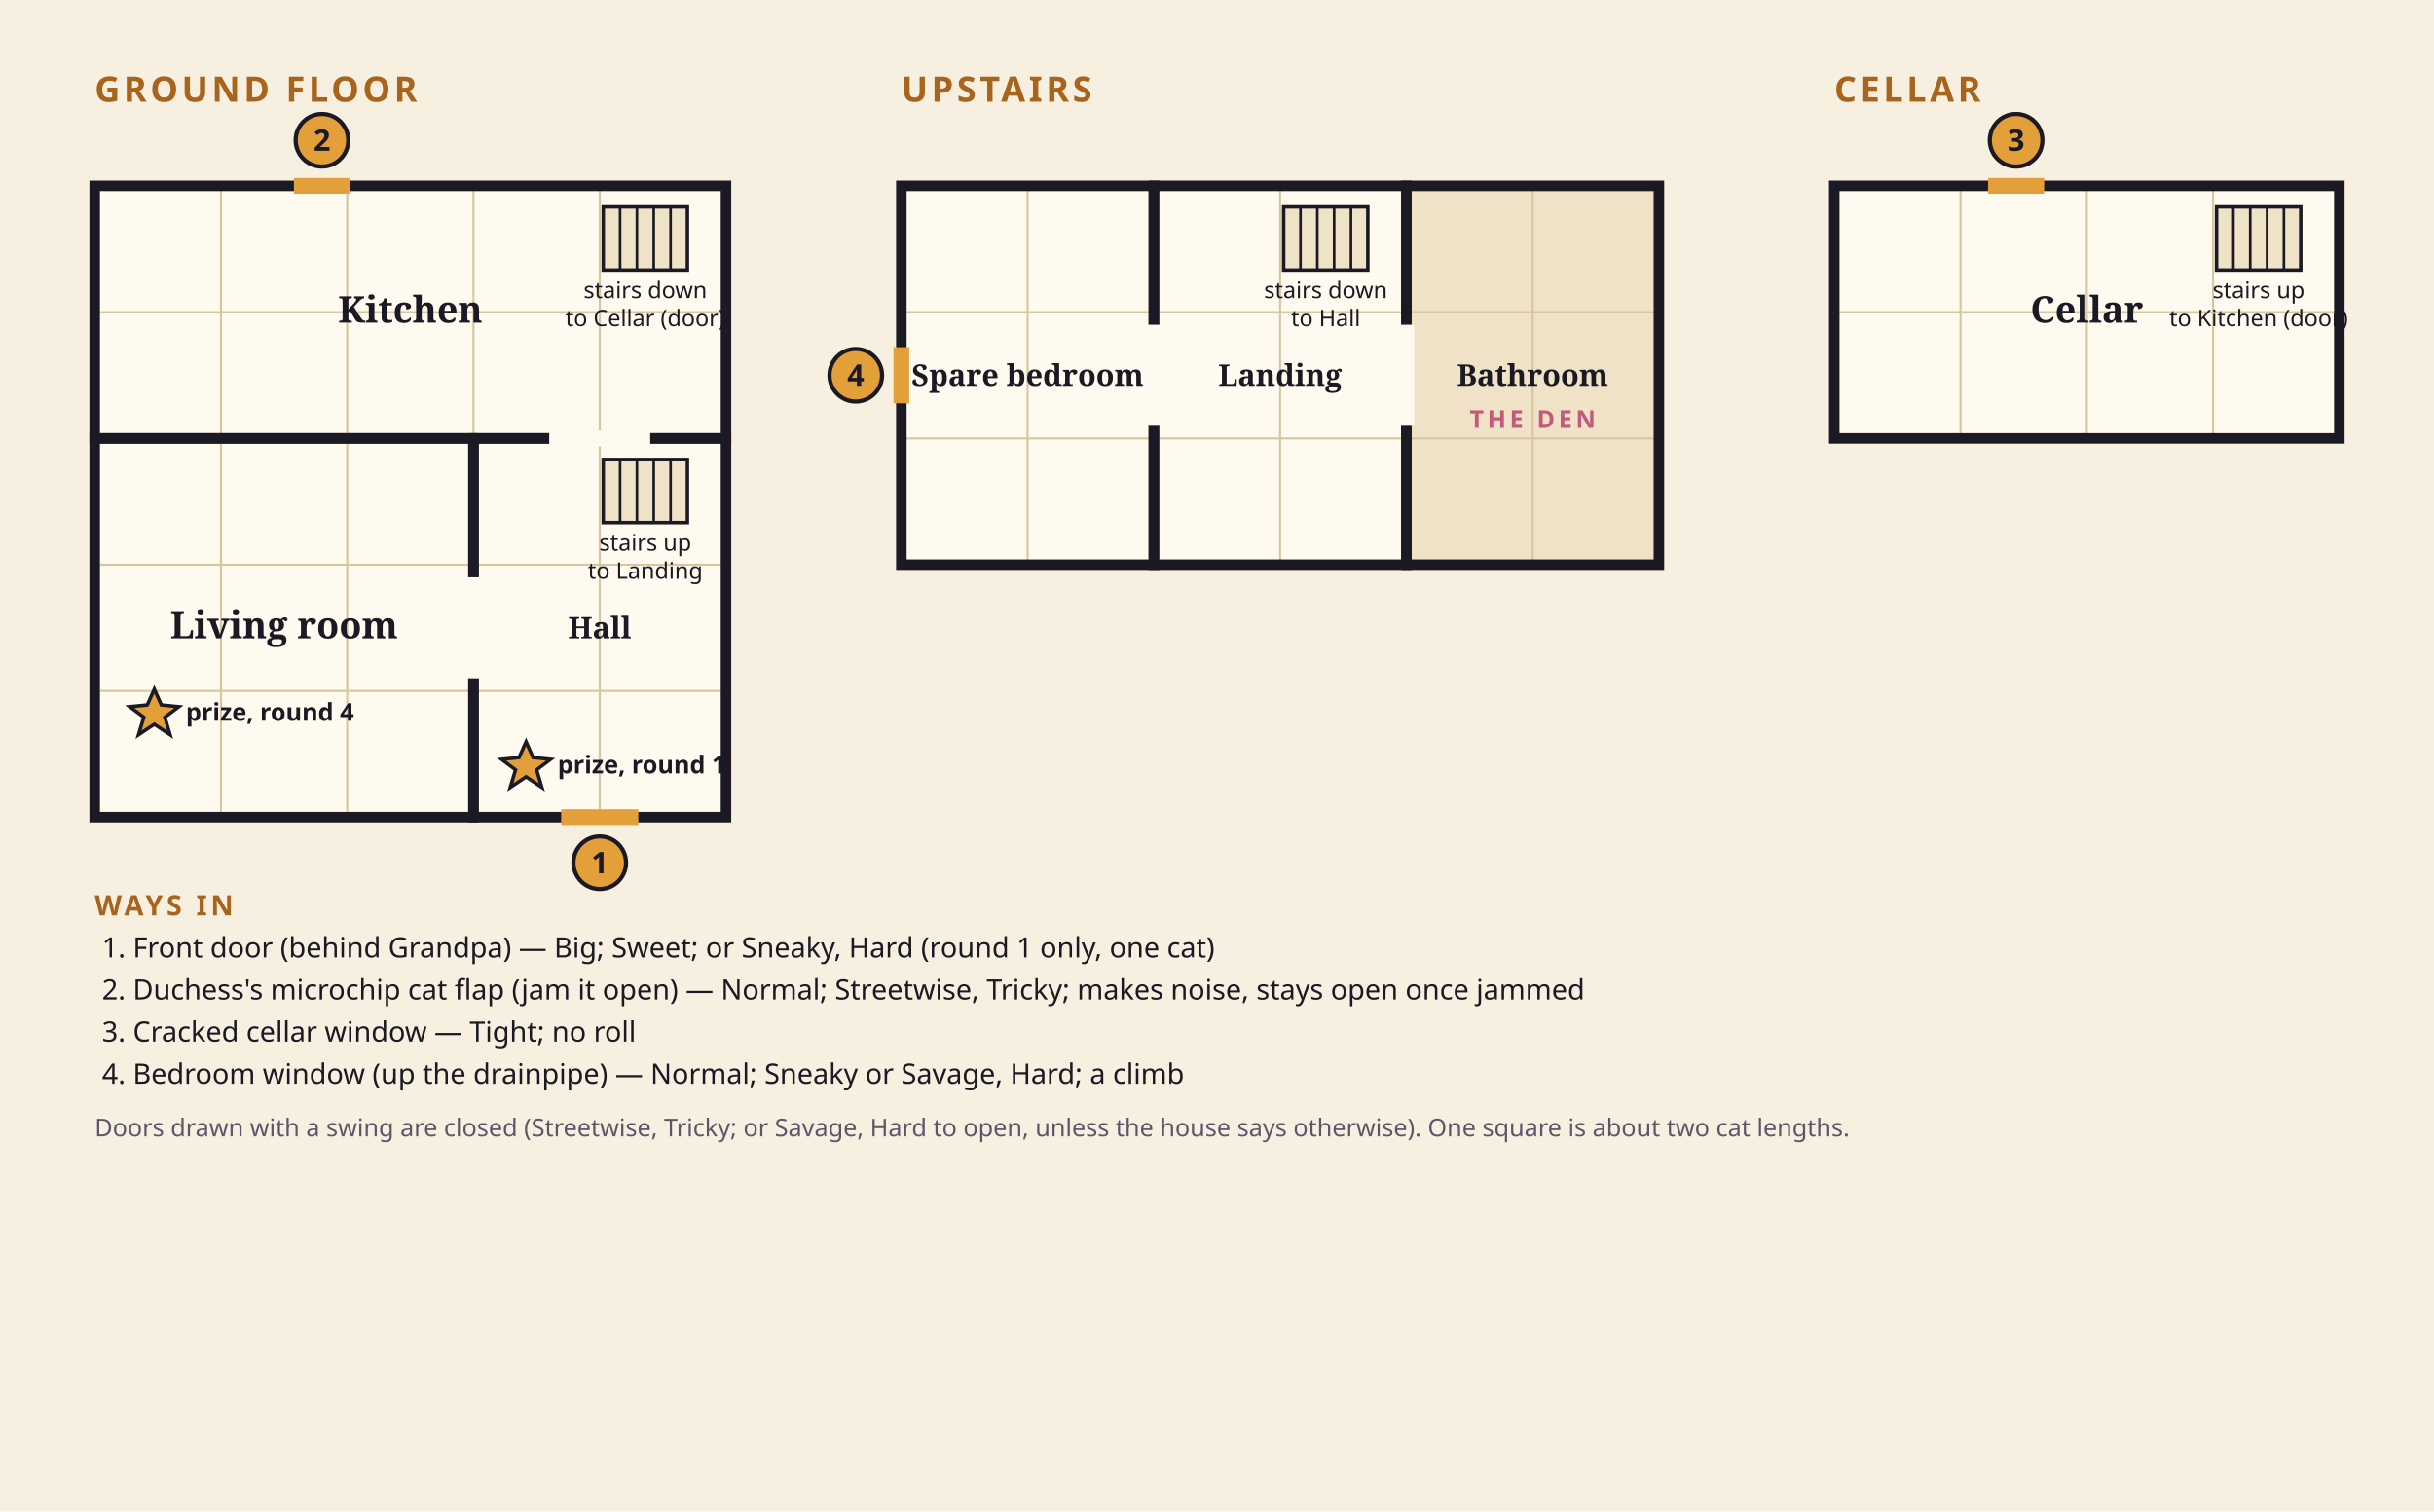
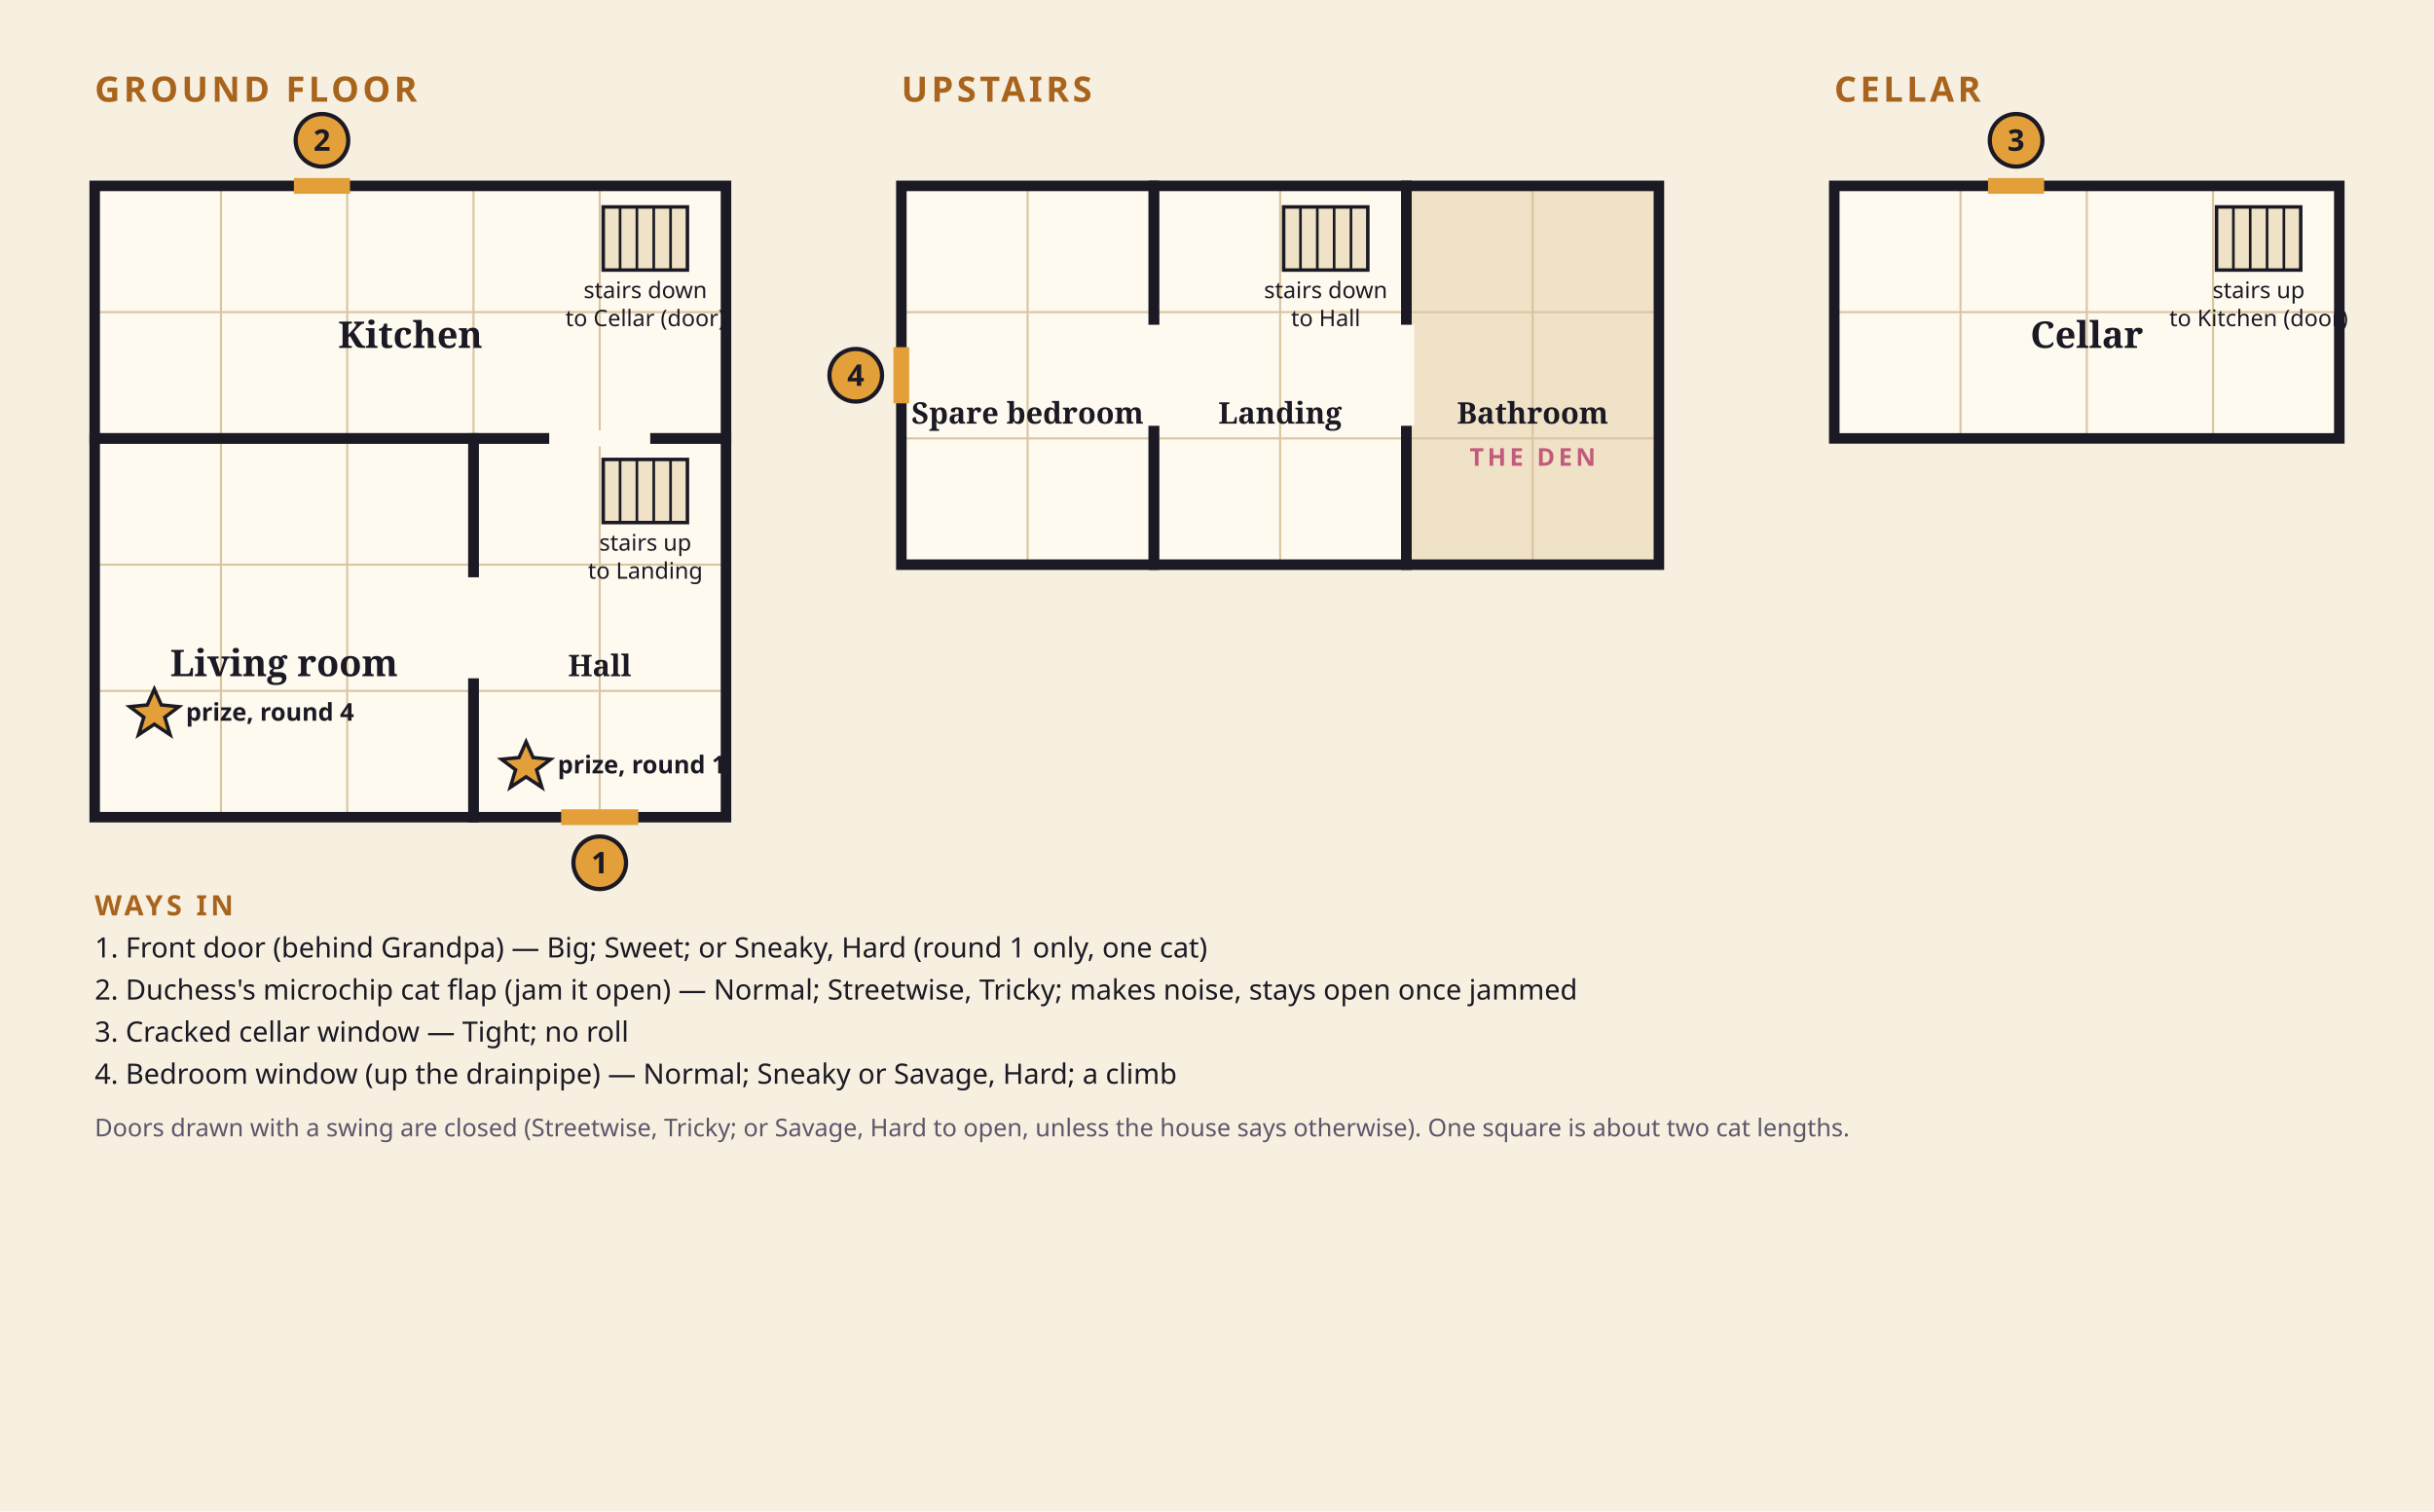
<svg xmlns="http://www.w3.org/2000/svg" viewBox="0 0 1388 862" role="img" aria-label="Floor plan: Grandpa Wendell's Catnip Mouse">
  <rect width="1388" height="862" fill="#f7f0e1" />
  <text x="54" y="58" font-family="sans-serif" font-weight="700" font-size="20" letter-spacing="2" fill="#a8641c">GROUND FLOOR</text>
  <rect x="54" y="106" width="360" height="144" fill="#fffaf0" />
  <path d="M126 106V250M198 106V250M270 106V250M342 106V250M54 178H414" stroke="#d8c6a1" stroke-width="1.2" />
  <rect x="54" y="250" width="216" height="216" fill="#fffaf0" />
  <path d="M126 250V466M198 250V466M54 322H270M54 394H270" stroke="#d8c6a1" stroke-width="1.2" />
  <rect x="270" y="250" width="144" height="216" fill="#fffaf0" />
  <path d="M342 250V466M270 322H414M270 394H414" stroke="#d8c6a1" stroke-width="1.2" />
  <text x="514" y="58" font-family="sans-serif" font-weight="700" font-size="20" letter-spacing="2" fill="#a8641c">UPSTAIRS</text>
  <rect x="514" y="106" width="144" height="216" fill="#fffaf0" />
  <path d="M586 106V322M514 178H658M514 250H658" stroke="#d8c6a1" stroke-width="1.2" />
  <rect x="658" y="106" width="144" height="216" fill="#fffaf0" />
  <path d="M730 106V322M658 178H802M658 250H802" stroke="#d8c6a1" stroke-width="1.2" />
  <rect x="802" y="106" width="144" height="216" fill="#efe2c7" />
  <path d="M874 106V322M802 178H946M802 250H946" stroke="#d8c6a1" stroke-width="1.2" />
  <text x="1046" y="58" font-family="sans-serif" font-weight="700" font-size="20" letter-spacing="2" fill="#a8641c">CELLAR</text>
  <rect x="1046" y="106" width="288" height="144" fill="#fffaf0" />
  <path d="M1118 106V250M1190 106V250M1262 106V250M1046 178H1334" stroke="#d8c6a1" stroke-width="1.2" />
  <rect x="54" y="106" width="360" height="144" fill="none" stroke="#1b1a24" stroke-width="6" stroke-linejoin="square" />
  <rect x="54" y="250" width="216" height="216" fill="none" stroke="#1b1a24" stroke-width="6" stroke-linejoin="square" />
  <rect x="270" y="250" width="144" height="216" fill="none" stroke="#1b1a24" stroke-width="6" stroke-linejoin="square" />
  <rect x="514" y="106" width="144" height="216" fill="none" stroke="#1b1a24" stroke-width="6" stroke-linejoin="square" />
  <rect x="658" y="106" width="144" height="216" fill="none" stroke="#1b1a24" stroke-width="6" stroke-linejoin="square" />
  <rect x="802" y="106" width="144" height="216" fill="none" stroke="#1b1a24" stroke-width="6" stroke-linejoin="square" />
  <rect x="1046" y="106" width="288" height="144" fill="none" stroke="#1b1a24" stroke-width="6" stroke-linejoin="square" />
  <path d="M270 329.2V386.8" stroke="#fffaf0" stroke-width="9" />
  <path d="M313.2 250H370.8" stroke="#fffaf0" stroke-width="9" />
  <path d="M658 185.2V242.8" stroke="#fffaf0" stroke-width="9" />
  <path d="M802 185.2V242.8" stroke="#fffaf0" stroke-width="9" />
  <rect x="344" y="118" width="48" height="36" fill="#efe2c7" stroke="#1b1a24" stroke-width="2" />
  <path d="M353.6 118V154" stroke="#1b1a24" stroke-width="1.5" />
  <path d="M363.2 118V154" stroke="#1b1a24" stroke-width="1.5" />
  <path d="M372.8 118V154" stroke="#1b1a24" stroke-width="1.5" />
  <path d="M382.4 118V154" stroke="#1b1a24" stroke-width="1.5" />
  <text x="368" y="170" text-anchor="middle" font-family="sans-serif" font-size="13" fill="#1b1a24">stairs down</text>
  <text x="368" y="186" text-anchor="middle" font-family="sans-serif" font-size="13" fill="#1b1a24">to Cellar (door)</text>
  <rect x="1264" y="118" width="48" height="36" fill="#efe2c7" stroke="#1b1a24" stroke-width="2" />
  <path d="M1273.6 118V154" stroke="#1b1a24" stroke-width="1.5" />
  <path d="M1283.2 118V154" stroke="#1b1a24" stroke-width="1.5" />
  <path d="M1292.8 118V154" stroke="#1b1a24" stroke-width="1.5" />
  <path d="M1302.4 118V154" stroke="#1b1a24" stroke-width="1.5" />
  <text x="1288" y="170" text-anchor="middle" font-family="sans-serif" font-size="13" fill="#1b1a24">stairs up</text>
  <text x="1288" y="186" text-anchor="middle" font-family="sans-serif" font-size="13" fill="#1b1a24">to Kitchen (door)</text>
  <rect x="344" y="262" width="48" height="36" fill="#efe2c7" stroke="#1b1a24" stroke-width="2" />
  <path d="M353.6 262V298" stroke="#1b1a24" stroke-width="1.5" />
  <path d="M363.2 262V298" stroke="#1b1a24" stroke-width="1.5" />
  <path d="M372.8 262V298" stroke="#1b1a24" stroke-width="1.5" />
  <path d="M382.4 262V298" stroke="#1b1a24" stroke-width="1.5" />
  <text x="368" y="314" text-anchor="middle" font-family="sans-serif" font-size="13" fill="#1b1a24">stairs up</text>
  <text x="368" y="330" text-anchor="middle" font-family="sans-serif" font-size="13" fill="#1b1a24">to Landing</text>
  <rect x="732" y="118" width="48" height="36" fill="#efe2c7" stroke="#1b1a24" stroke-width="2" />
  <path d="M741.6 118V154" stroke="#1b1a24" stroke-width="1.5" />
  <path d="M751.2 118V154" stroke="#1b1a24" stroke-width="1.5" />
  <path d="M760.8 118V154" stroke="#1b1a24" stroke-width="1.5" />
  <path d="M770.4 118V154" stroke="#1b1a24" stroke-width="1.5" />
  <text x="756" y="170" text-anchor="middle" font-family="sans-serif" font-size="13" fill="#1b1a24">stairs down</text>
  <text x="756" y="186" text-anchor="middle" font-family="sans-serif" font-size="13" fill="#1b1a24">to Hall</text>
-   <text x="342" y="364" text-anchor="middle" font-family="Fraunces, serif" font-weight="700" font-size="17" fill="#1b1a24">Hall</text>
-   <text x="162" y="364" text-anchor="middle" font-family="Fraunces, serif" font-weight="700" font-size="21" fill="#1b1a24">Living room</text>
-   <text x="234" y="184" text-anchor="middle" font-family="Fraunces, serif" font-weight="700" font-size="21" fill="#1b1a24">Kitchen</text>
-   <text x="1190" y="184" text-anchor="middle" font-family="Fraunces, serif" font-weight="700" font-size="21" fill="#1b1a24">Cellar</text>
-   <text x="730" y="220" text-anchor="middle" font-family="Fraunces, serif" font-weight="700" font-size="17" fill="#1b1a24">Landing</text>
-   <text x="586" y="220" text-anchor="middle" font-family="Fraunces, serif" font-weight="700" font-size="17" fill="#1b1a24">Spare bedroom</text>
-   <text x="874" y="220" text-anchor="middle" font-family="Fraunces, serif" font-weight="700" font-size="17" fill="#1b1a24">Bathroom</text>
-   <text x="874" y="244" text-anchor="middle" font-family="sans-serif" font-weight="800" font-size="14" letter-spacing="2" fill="#c25a7c">THE DEN</text>
+   <text x="342" y="385.6" text-anchor="middle" font-family="Fraunces, serif" font-weight="700" font-size="17" fill="#1b1a24">Hall</text>
+   <text x="162" y="385.6" text-anchor="middle" font-family="Fraunces, serif" font-weight="700" font-size="21" fill="#1b1a24">Living room</text>
+   <text x="234" y="198.4" text-anchor="middle" font-family="Fraunces, serif" font-weight="700" font-size="21" fill="#1b1a24">Kitchen</text>
+   <text x="1190" y="198.4" text-anchor="middle" font-family="Fraunces, serif" font-weight="700" font-size="21" fill="#1b1a24">Cellar</text>
+   <text x="730" y="241.6" text-anchor="middle" font-family="Fraunces, serif" font-weight="700" font-size="17" fill="#1b1a24">Landing</text>
+   <text x="586" y="241.6" text-anchor="middle" font-family="Fraunces, serif" font-weight="700" font-size="17" fill="#1b1a24">Spare bedroom</text>
+   <text x="874" y="241.6" text-anchor="middle" font-family="Fraunces, serif" font-weight="700" font-size="17" fill="#1b1a24">Bathroom</text>
+   <text x="874" y="265.6" text-anchor="middle" font-family="sans-serif" font-weight="800" font-size="14" letter-spacing="2" fill="#c25a7c">THE DEN</text>
  <path d="M300 423 l4 9 l10 1 l-8 6 l3 10 l-9 -6 l-9 6 l3 -10 l-8 -6 l10 -1 Z" fill="#e3a03a" stroke="#1b1a24" stroke-width="2" />
  <text x="318" y="441" font-family="sans-serif" font-size="14" font-weight="700" fill="#1b1a24">prize, round 1</text>
  <path d="M88 393 l4 9 l10 1 l-8 6 l3 10 l-9 -6 l-9 6 l3 -10 l-8 -6 l10 -1 Z" fill="#e3a03a" stroke="#1b1a24" stroke-width="2" />
  <text x="106" y="411" font-family="sans-serif" font-size="14" font-weight="700" fill="#1b1a24">prize, round 4</text>
  <path d="M320 466L364 466" stroke="#e3a03a" stroke-width="9" />
  <circle cx="342" cy="492" r="15" fill="#e3a03a" stroke="#1b1a24" stroke-width="2.4" />
  <text x="342" y="498" text-anchor="middle" font-family="sans-serif" font-weight="800" font-size="17" fill="#1b1a24">1</text>
  <path d="M167.6 106L199.6 106" stroke="#e3a03a" stroke-width="9" />
  <circle cx="183.6" cy="80" r="15" fill="#e3a03a" stroke="#1b1a24" stroke-width="2.4" />
  <text x="183.6" y="86" text-anchor="middle" font-family="sans-serif" font-weight="800" font-size="17" fill="#1b1a24">2</text>
  <path d="M1133.68 106L1165.68 106" stroke="#e3a03a" stroke-width="9" />
  <circle cx="1149.68" cy="80" r="15" fill="#e3a03a" stroke="#1b1a24" stroke-width="2.4" />
  <text x="1149.68" y="86" text-anchor="middle" font-family="sans-serif" font-weight="800" font-size="17" fill="#1b1a24">3</text>
  <path d="M514 198L514 230" stroke="#e3a03a" stroke-width="9" />
  <circle cx="488" cy="214" r="15" fill="#e3a03a" stroke="#1b1a24" stroke-width="2.4" />
  <text x="488" y="220" text-anchor="middle" font-family="sans-serif" font-weight="800" font-size="17" fill="#1b1a24">4</text>
  <text x="54" y="522" font-family="sans-serif" font-weight="800" font-size="16" letter-spacing="2" fill="#a8641c">WAYS IN</text>
-   <text x="54" y="546" font-family="sans-serif" font-size="16" fill="#1b1a24" xml:space="preserve"> 1. Front door (behind Grandpa) — Big; Sweet; or Sneaky, Hard (round 1 only, one cat)</text>
-   <text x="54" y="570" font-family="sans-serif" font-size="16" fill="#1b1a24" xml:space="preserve"> 2. Duchess's microchip cat flap (jam it open) — Normal; Streetwise, Tricky; makes noise, stays open once jammed</text>
-   <text x="54" y="594" font-family="sans-serif" font-size="16" fill="#1b1a24" xml:space="preserve"> 3. Cracked cellar window — Tight; no roll</text>
-   <text x="54" y="618" font-family="sans-serif" font-size="16" fill="#1b1a24" xml:space="preserve"> 4. Bedroom window (up the drainpipe) — Normal; Sneaky or Savage, Hard; a climb</text>
-   <text x="54" y="648" font-family="sans-serif" font-size="14" fill="#5b566a"> Doors drawn with a swing are closed (Streetwise, Tricky; or Savage, Hard to open, unless the house says otherwise). One square is about two cat lengths.</text>
+   <text x="54" y="546" font-family="sans-serif" font-size="16" fill="#1b1a24" xml:space="preserve">1. Front door (behind Grandpa) — Big; Sweet; or Sneaky, Hard (round 1 only, one cat)</text>
+   <text x="54" y="570" font-family="sans-serif" font-size="16" fill="#1b1a24" xml:space="preserve">2. Duchess's microchip cat flap (jam it open) — Normal; Streetwise, Tricky; makes noise, stays open once jammed</text>
+   <text x="54" y="594" font-family="sans-serif" font-size="16" fill="#1b1a24" xml:space="preserve">3. Cracked cellar window — Tight; no roll</text>
+   <text x="54" y="618" font-family="sans-serif" font-size="16" fill="#1b1a24" xml:space="preserve">4. Bedroom window (up the drainpipe) — Normal; Sneaky or Savage, Hard; a climb</text>
+   <text x="54" y="648" font-family="sans-serif" font-size="14" fill="#5b566a">Doors drawn with a swing are closed (Streetwise, Tricky; or Savage, Hard to open, unless the house says otherwise). One square is about two cat lengths.</text>
</svg>
